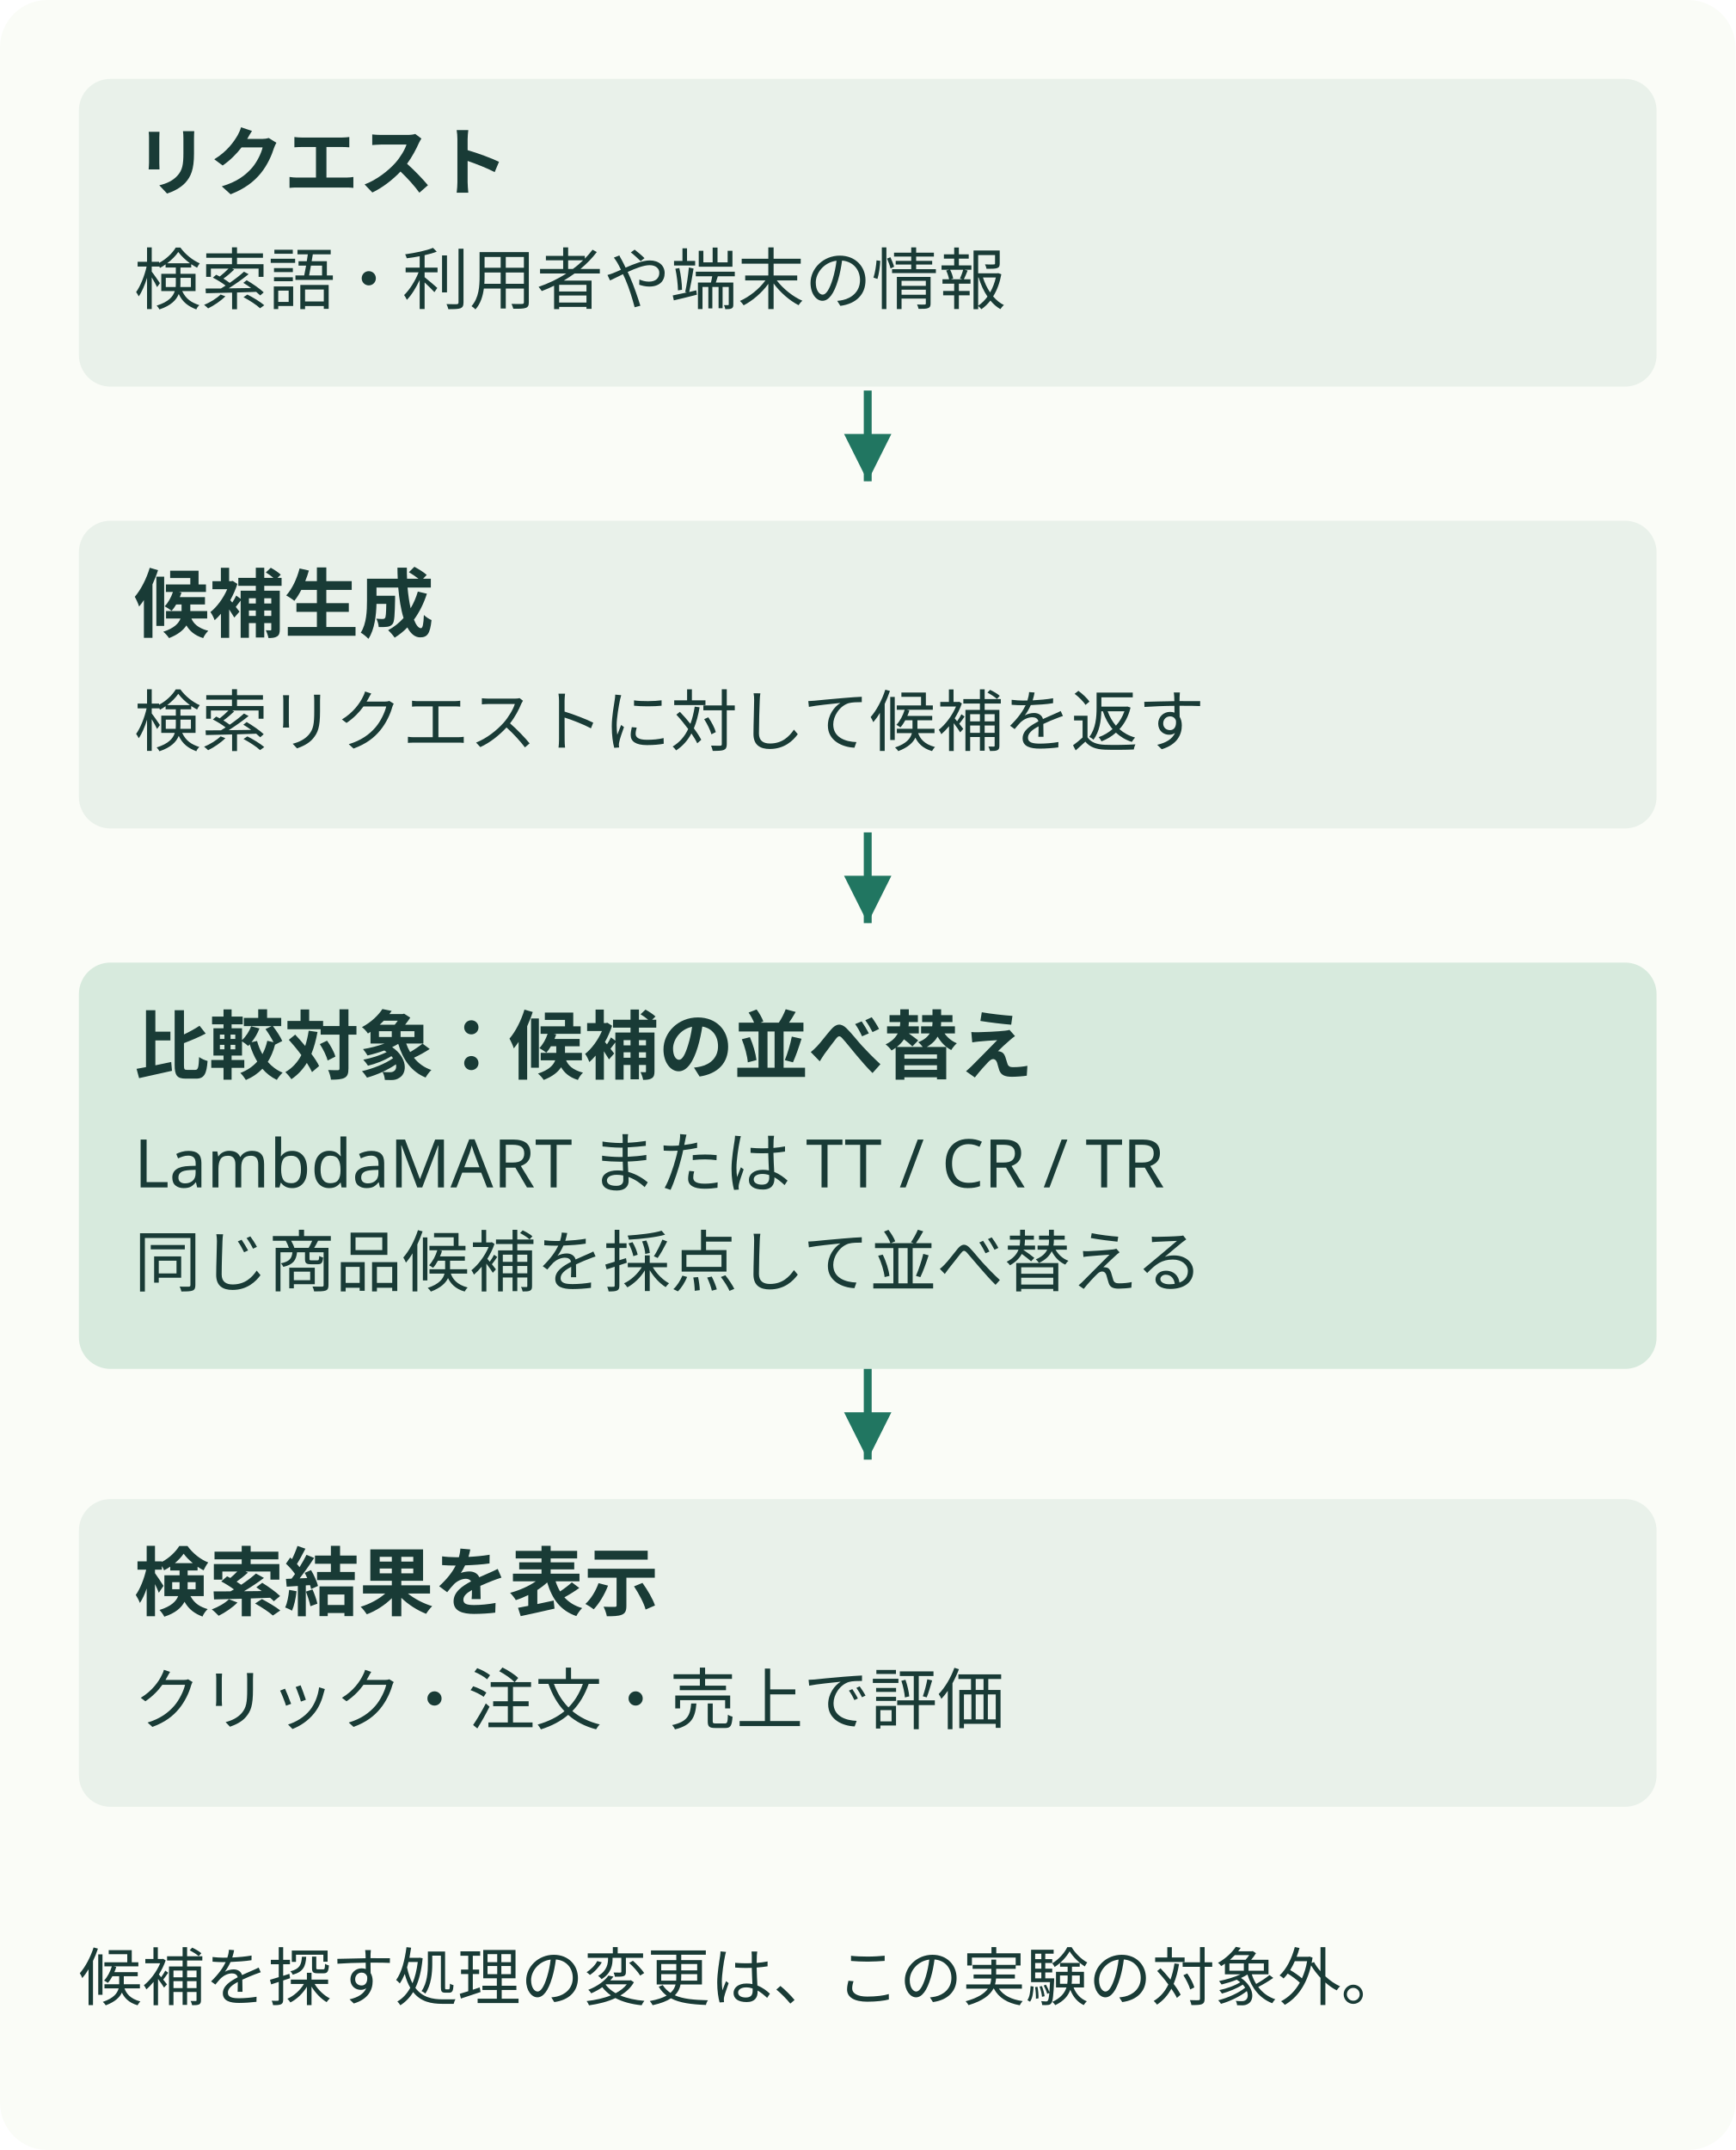
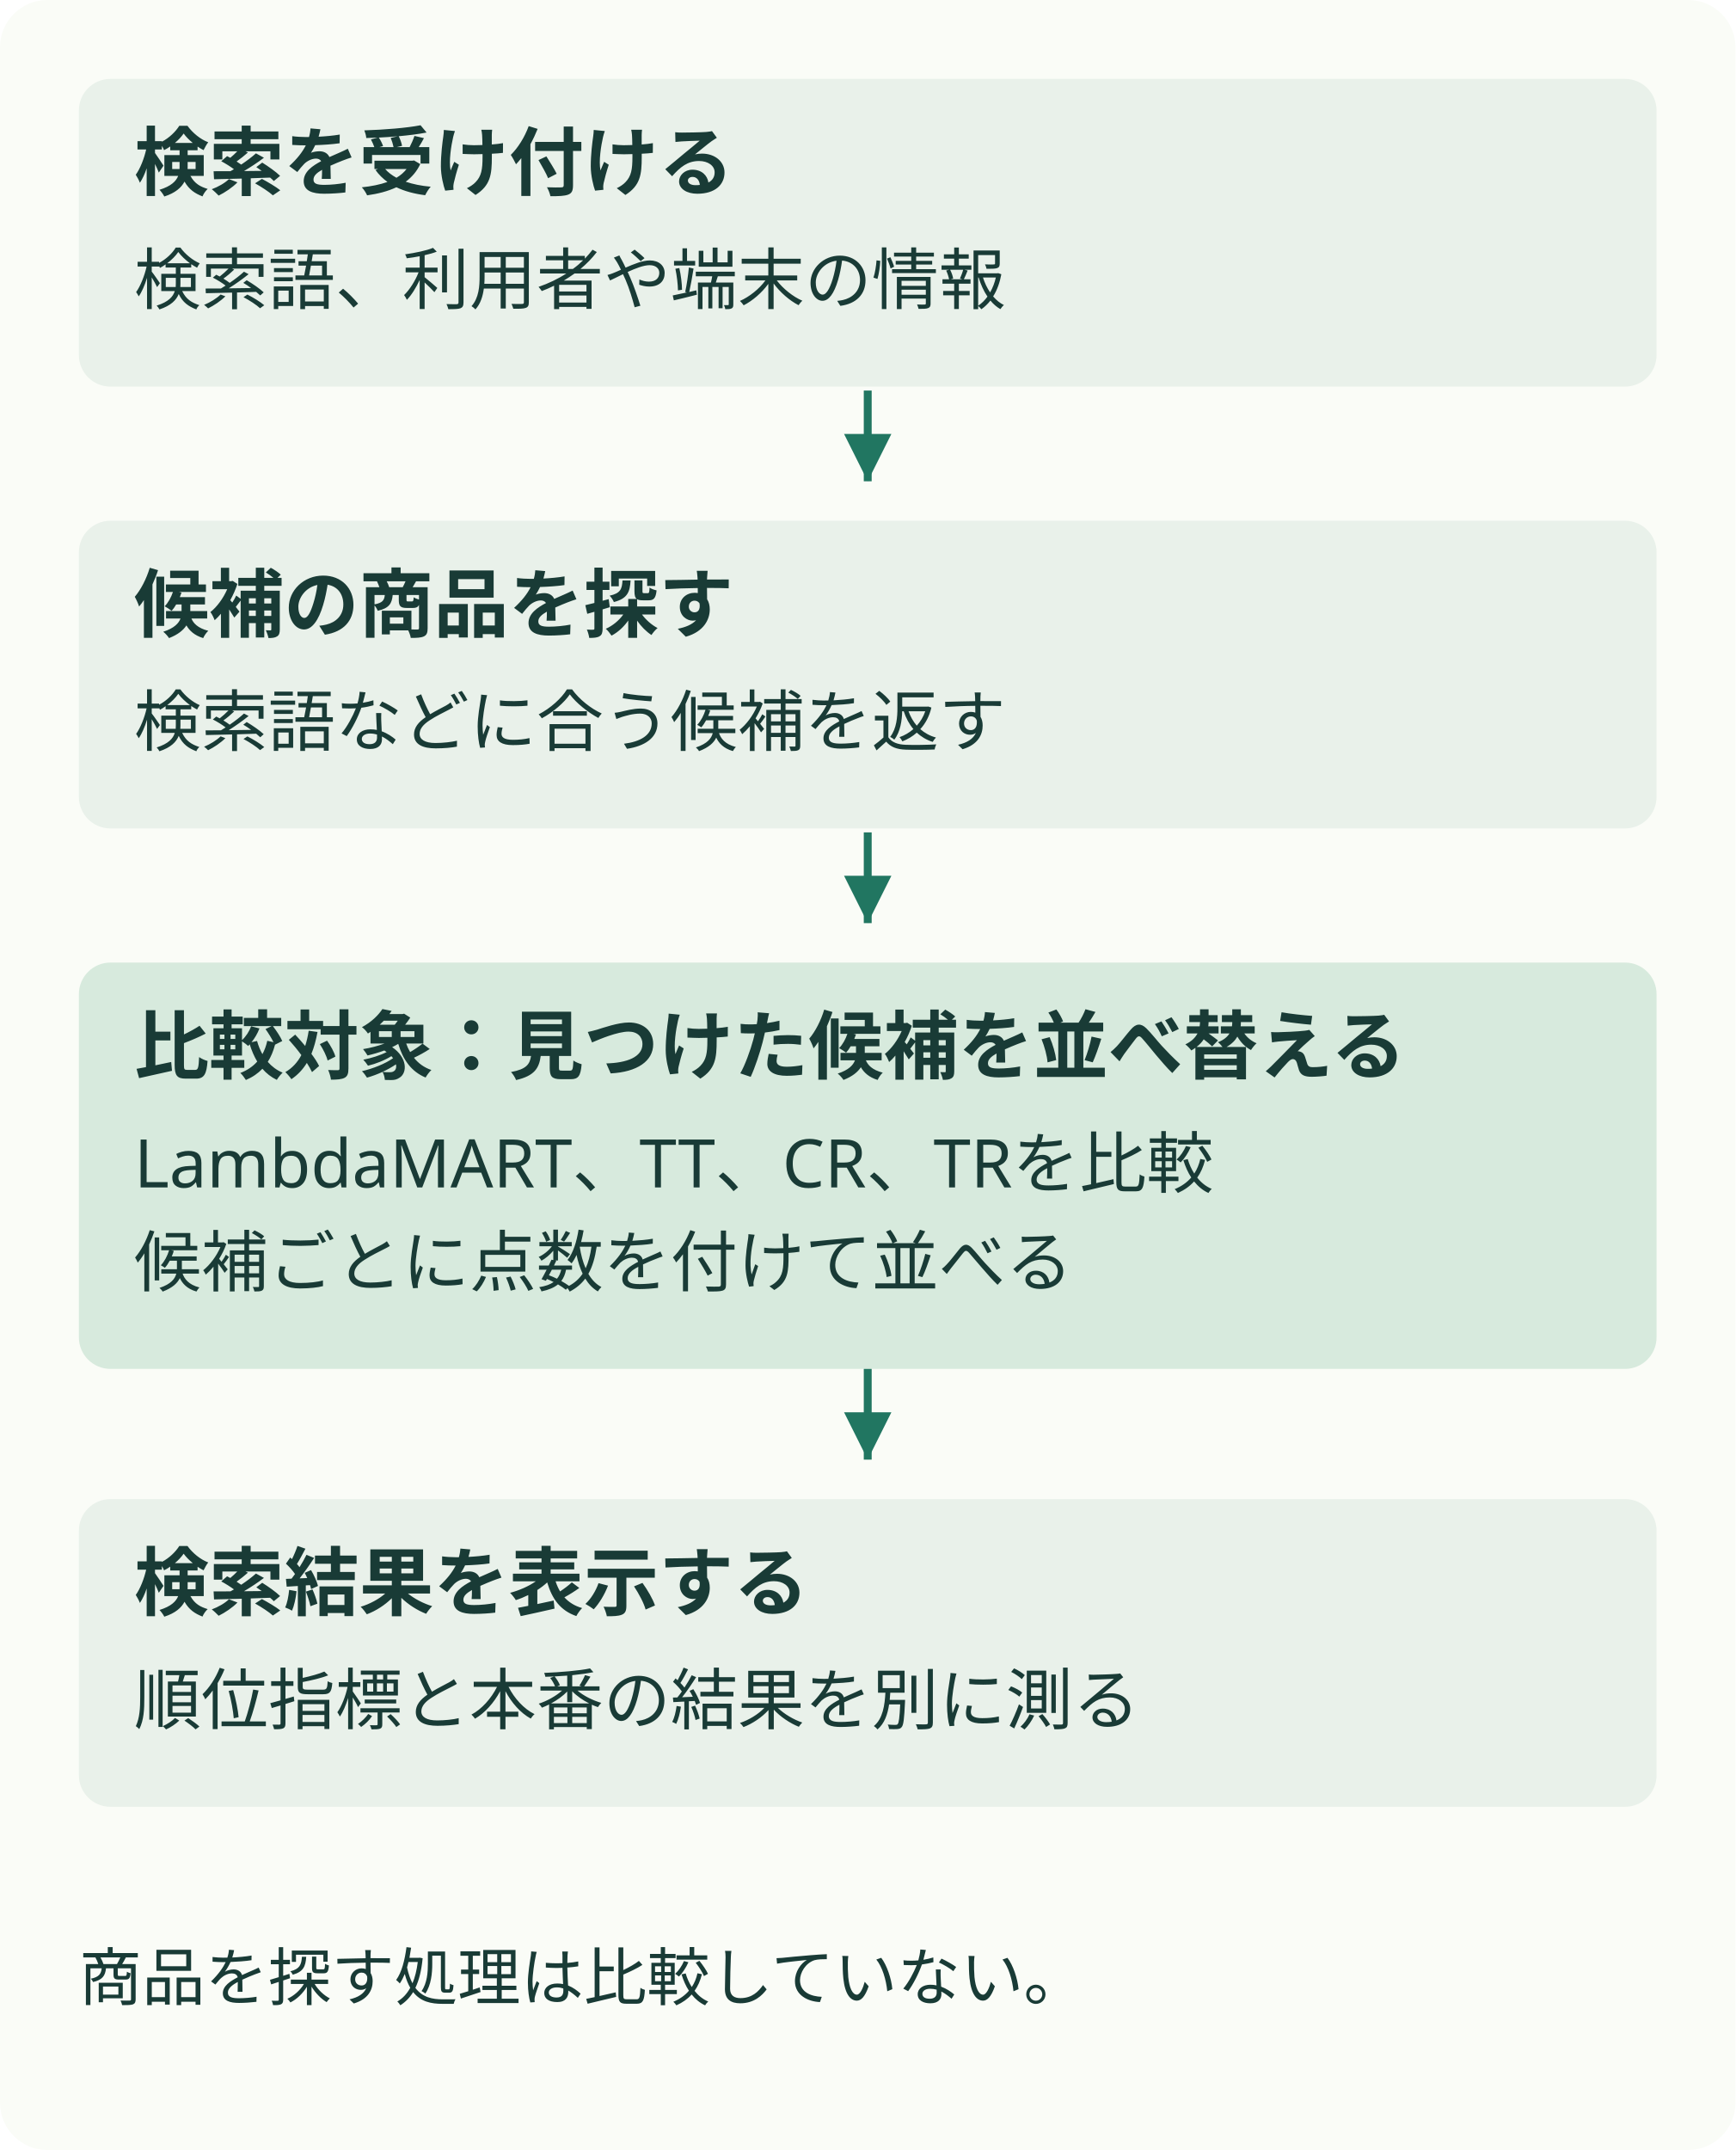
<svg xmlns="http://www.w3.org/2000/svg" viewBox="0 0 440 545" role="img" aria-labelledby="title desc">
  <defs>
    <marker id="arrow" markerWidth="8" markerHeight="8" refX="6" refY="3" orient="auto">
      <path d="M0,0 L6,3 L0,6" fill="#217661" />
    </marker>
  </defs>
  <rect width="440" height="545" rx="12" fill="#fafcf7" />
  <rect x="20" y="20" width="400" height="78" rx="8" fill="#e9f1ea" stroke="none" />
-   <text x="34" y="48" font-family="sans-serif" font-size="19" font-weight="bold" fill="#193b36">リクエスト</text>
-   <text x="34" y="77" font-family="sans-serif" font-size="17" font-weight="normal" fill="#193b36">検索語・利用者や端末の情報</text>
+   <text x="34" y="48" font-family="sans-serif" font-size="19" font-weight="bold" fill="#193b36">検索を受け付ける</text>
+   <text x="34" y="77" font-family="sans-serif" font-size="17" font-weight="normal" fill="#193b36">検索語、利用者や端末の情報</text>
  <path d="M220,99 L220,122" fill="none" stroke="#217661" stroke-width="2" marker-end="url(#arrow)" />
  <rect x="20" y="132" width="400" height="78" rx="8" fill="#e9f1ea" stroke="none" />
-   <text x="34" y="160" font-family="sans-serif" font-size="19" font-weight="bold" fill="#193b36">候補生成</text>
-   <text x="34" y="189" font-family="sans-serif" font-size="17" font-weight="normal" fill="#193b36">検索リクエストに対して候補を返す</text>
+   <text x="34" y="160" font-family="sans-serif" font-size="19" font-weight="bold" fill="#193b36">候補の商品を探す</text>
+   <text x="34" y="189" font-family="sans-serif" font-size="17" font-weight="normal" fill="#193b36">検索語などに合う候補を返す</text>
  <path d="M220,211 L220,234" fill="none" stroke="#217661" stroke-width="2" marker-end="url(#arrow)" />
  <rect x="20" y="244" width="400" height="103" rx="8" fill="#d7eadd" stroke="none" />
-   <text x="34" y="272" font-family="sans-serif" font-size="19" font-weight="bold" fill="#193b36">比較対象：候補の並べ替え</text>
-   <text x="34" y="301" font-family="sans-serif" font-size="17" font-weight="normal" fill="#193b36">LambdaMART または TT / CR / TR</text>
-   <text x="34" y="326" font-family="sans-serif" font-size="17" font-weight="normal" fill="#193b36">同じ商品候補を採点して並べ替える</text>
+   <text x="34" y="272" font-family="sans-serif" font-size="19" font-weight="bold" fill="#193b36">比較対象：見つけた候補を並べ替える</text>
+   <text x="34" y="301" font-family="sans-serif" font-size="17" font-weight="normal" fill="#193b36">LambdaMART、TT、CR、TRを比較</text>
+   <text x="34" y="326" font-family="sans-serif" font-size="17" font-weight="normal" fill="#193b36">候補ごとに点数を付けて並べる</text>
  <path d="M220,347 L220,370" fill="none" stroke="#217661" stroke-width="2" marker-end="url(#arrow)" />
  <rect x="20" y="380" width="400" height="78" rx="8" fill="#e9f1ea" stroke="none" />
-   <text x="34" y="408" font-family="sans-serif" font-size="19" font-weight="bold" fill="#193b36">検索結果を表示</text>
-   <text x="34" y="437" font-family="sans-serif" font-size="17" font-weight="normal" fill="#193b36">クリック・注文・売上で評価</text>
-   <text x="20" y="507" font-family="sans-serif" font-size="16" font-weight="normal" fill="#193b36">候補を探す処理の変更は、この実験の対象外。</text>
+   <text x="34" y="408" font-family="sans-serif" font-size="19" font-weight="bold" fill="#193b36">検索結果を表示する</text>
+   <text x="34" y="437" font-family="sans-serif" font-size="17" font-weight="normal" fill="#193b36">順位指標と本番の結果を別に測る</text>
+   <text x="20" y="507" font-family="sans-serif" font-size="16" font-weight="normal" fill="#193b36">商品を探す処理は比較していない。</text>
</svg>
